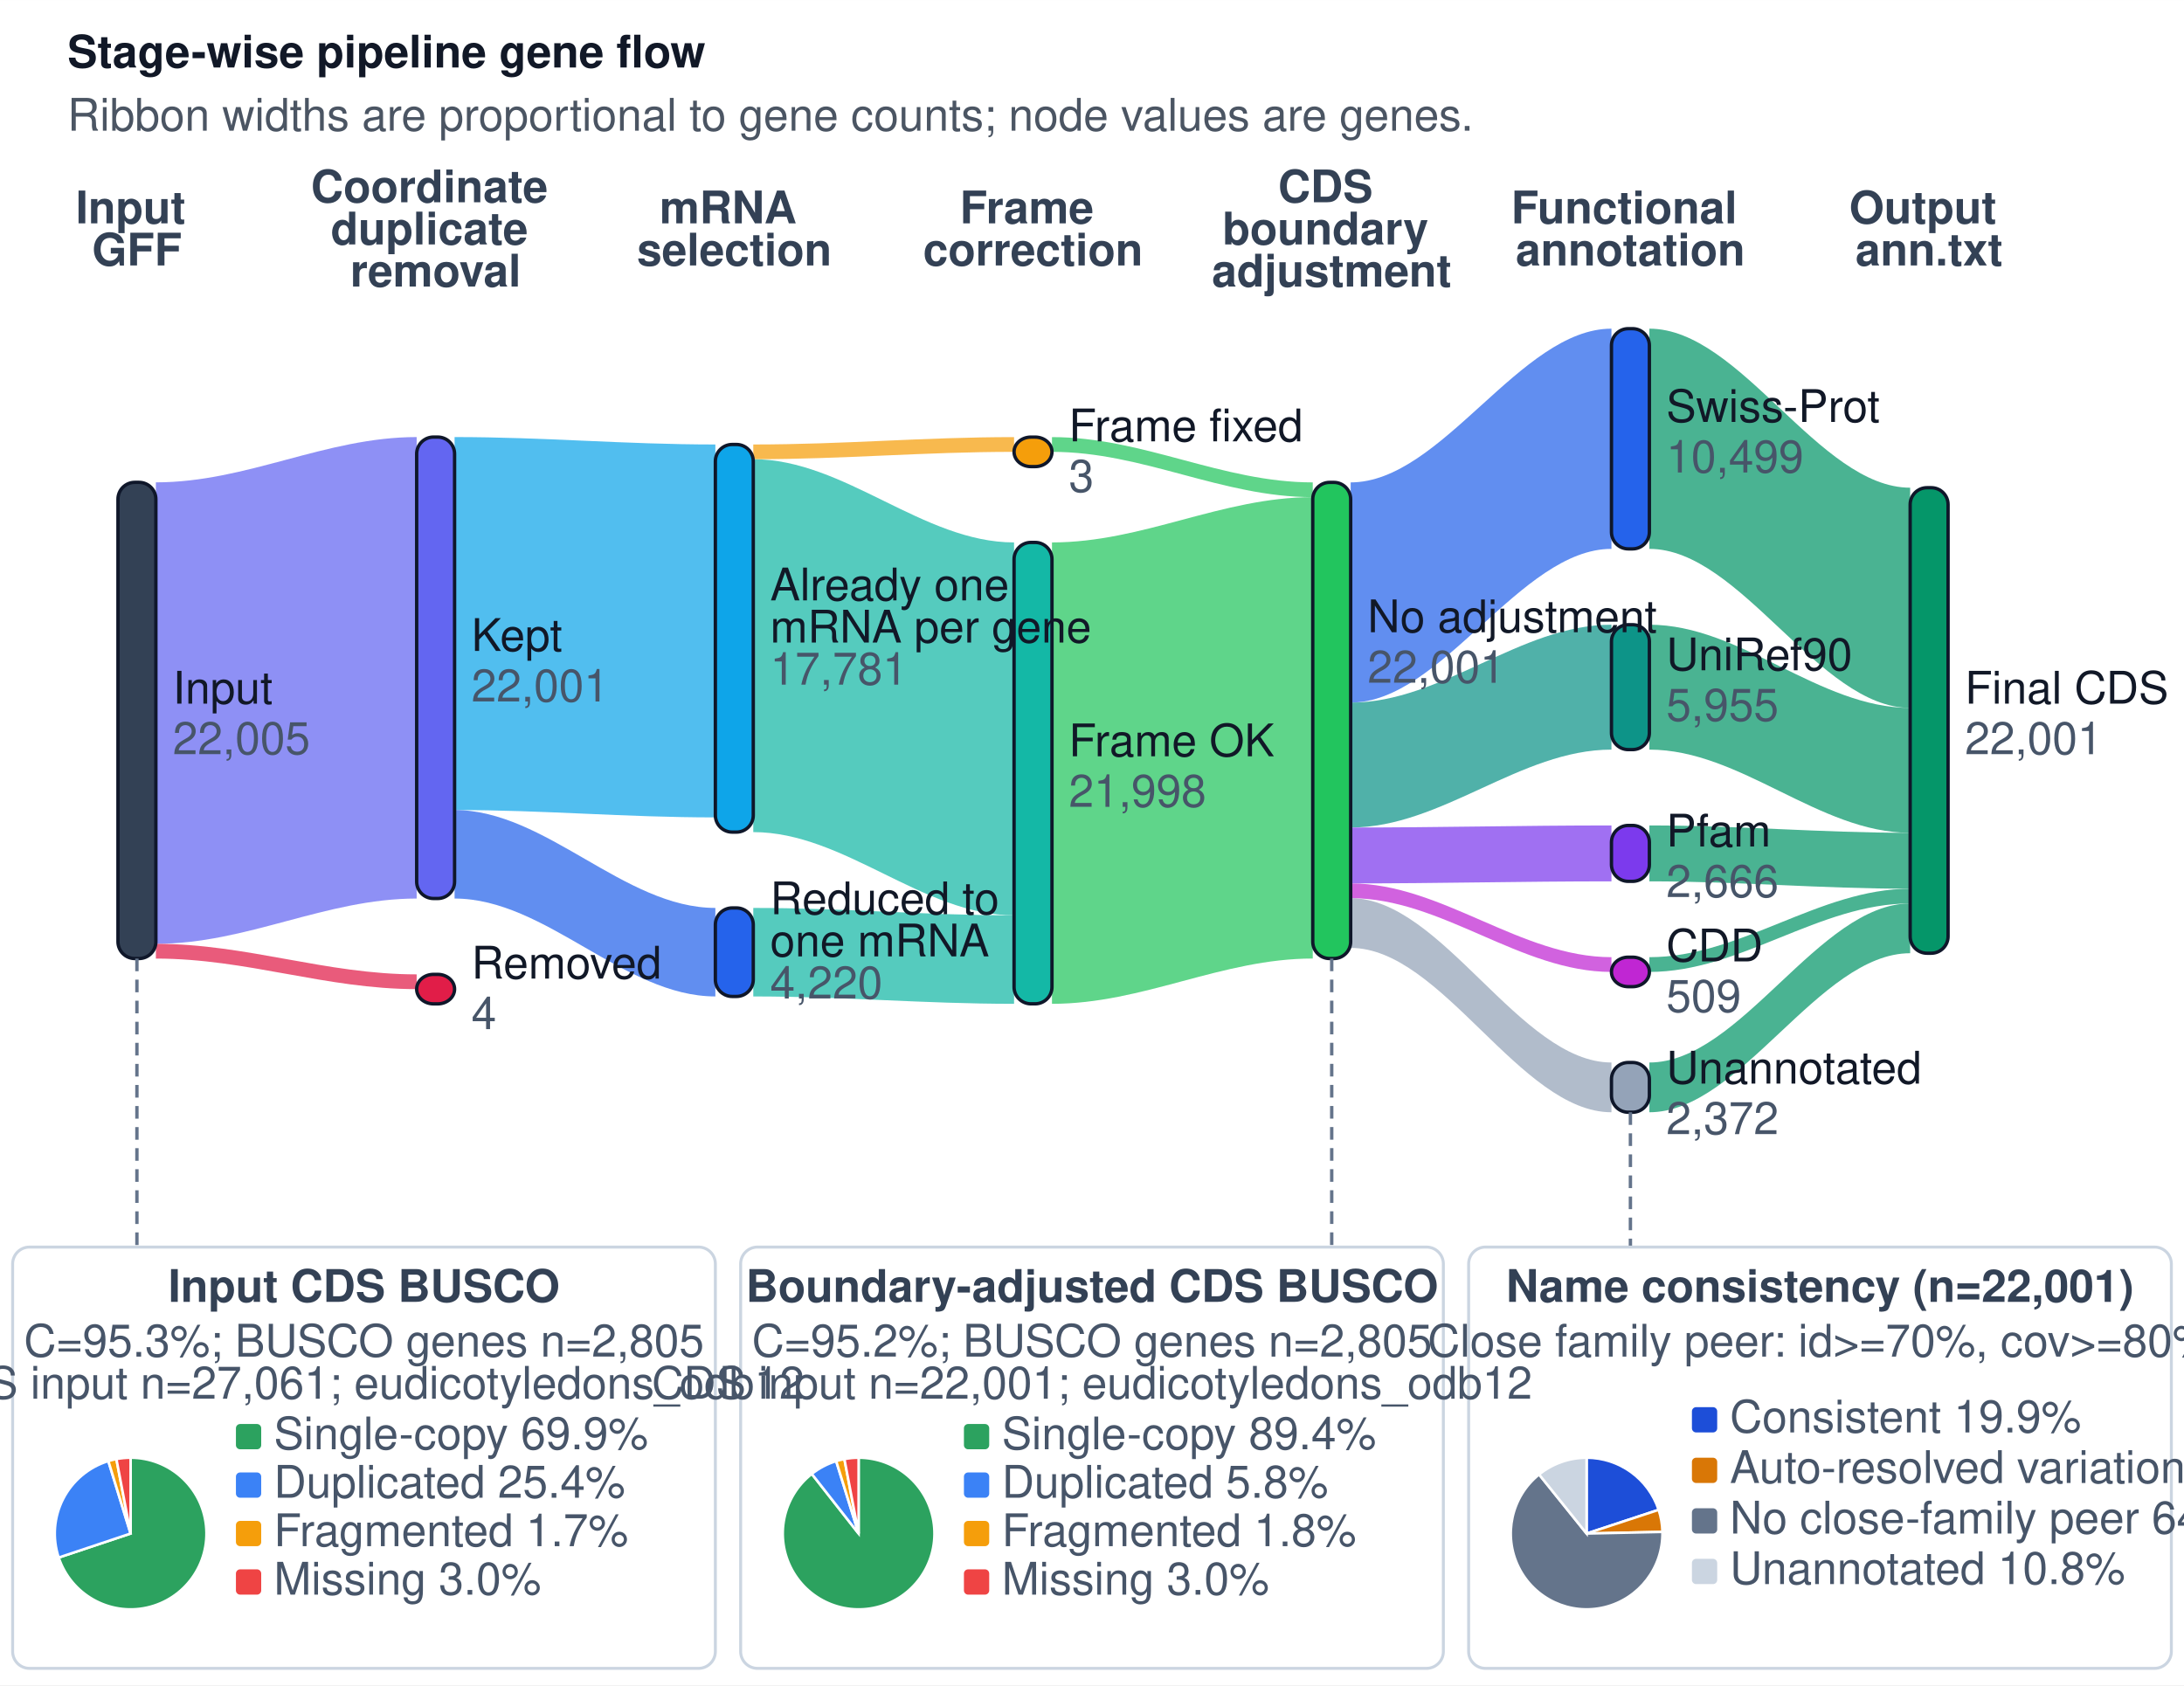
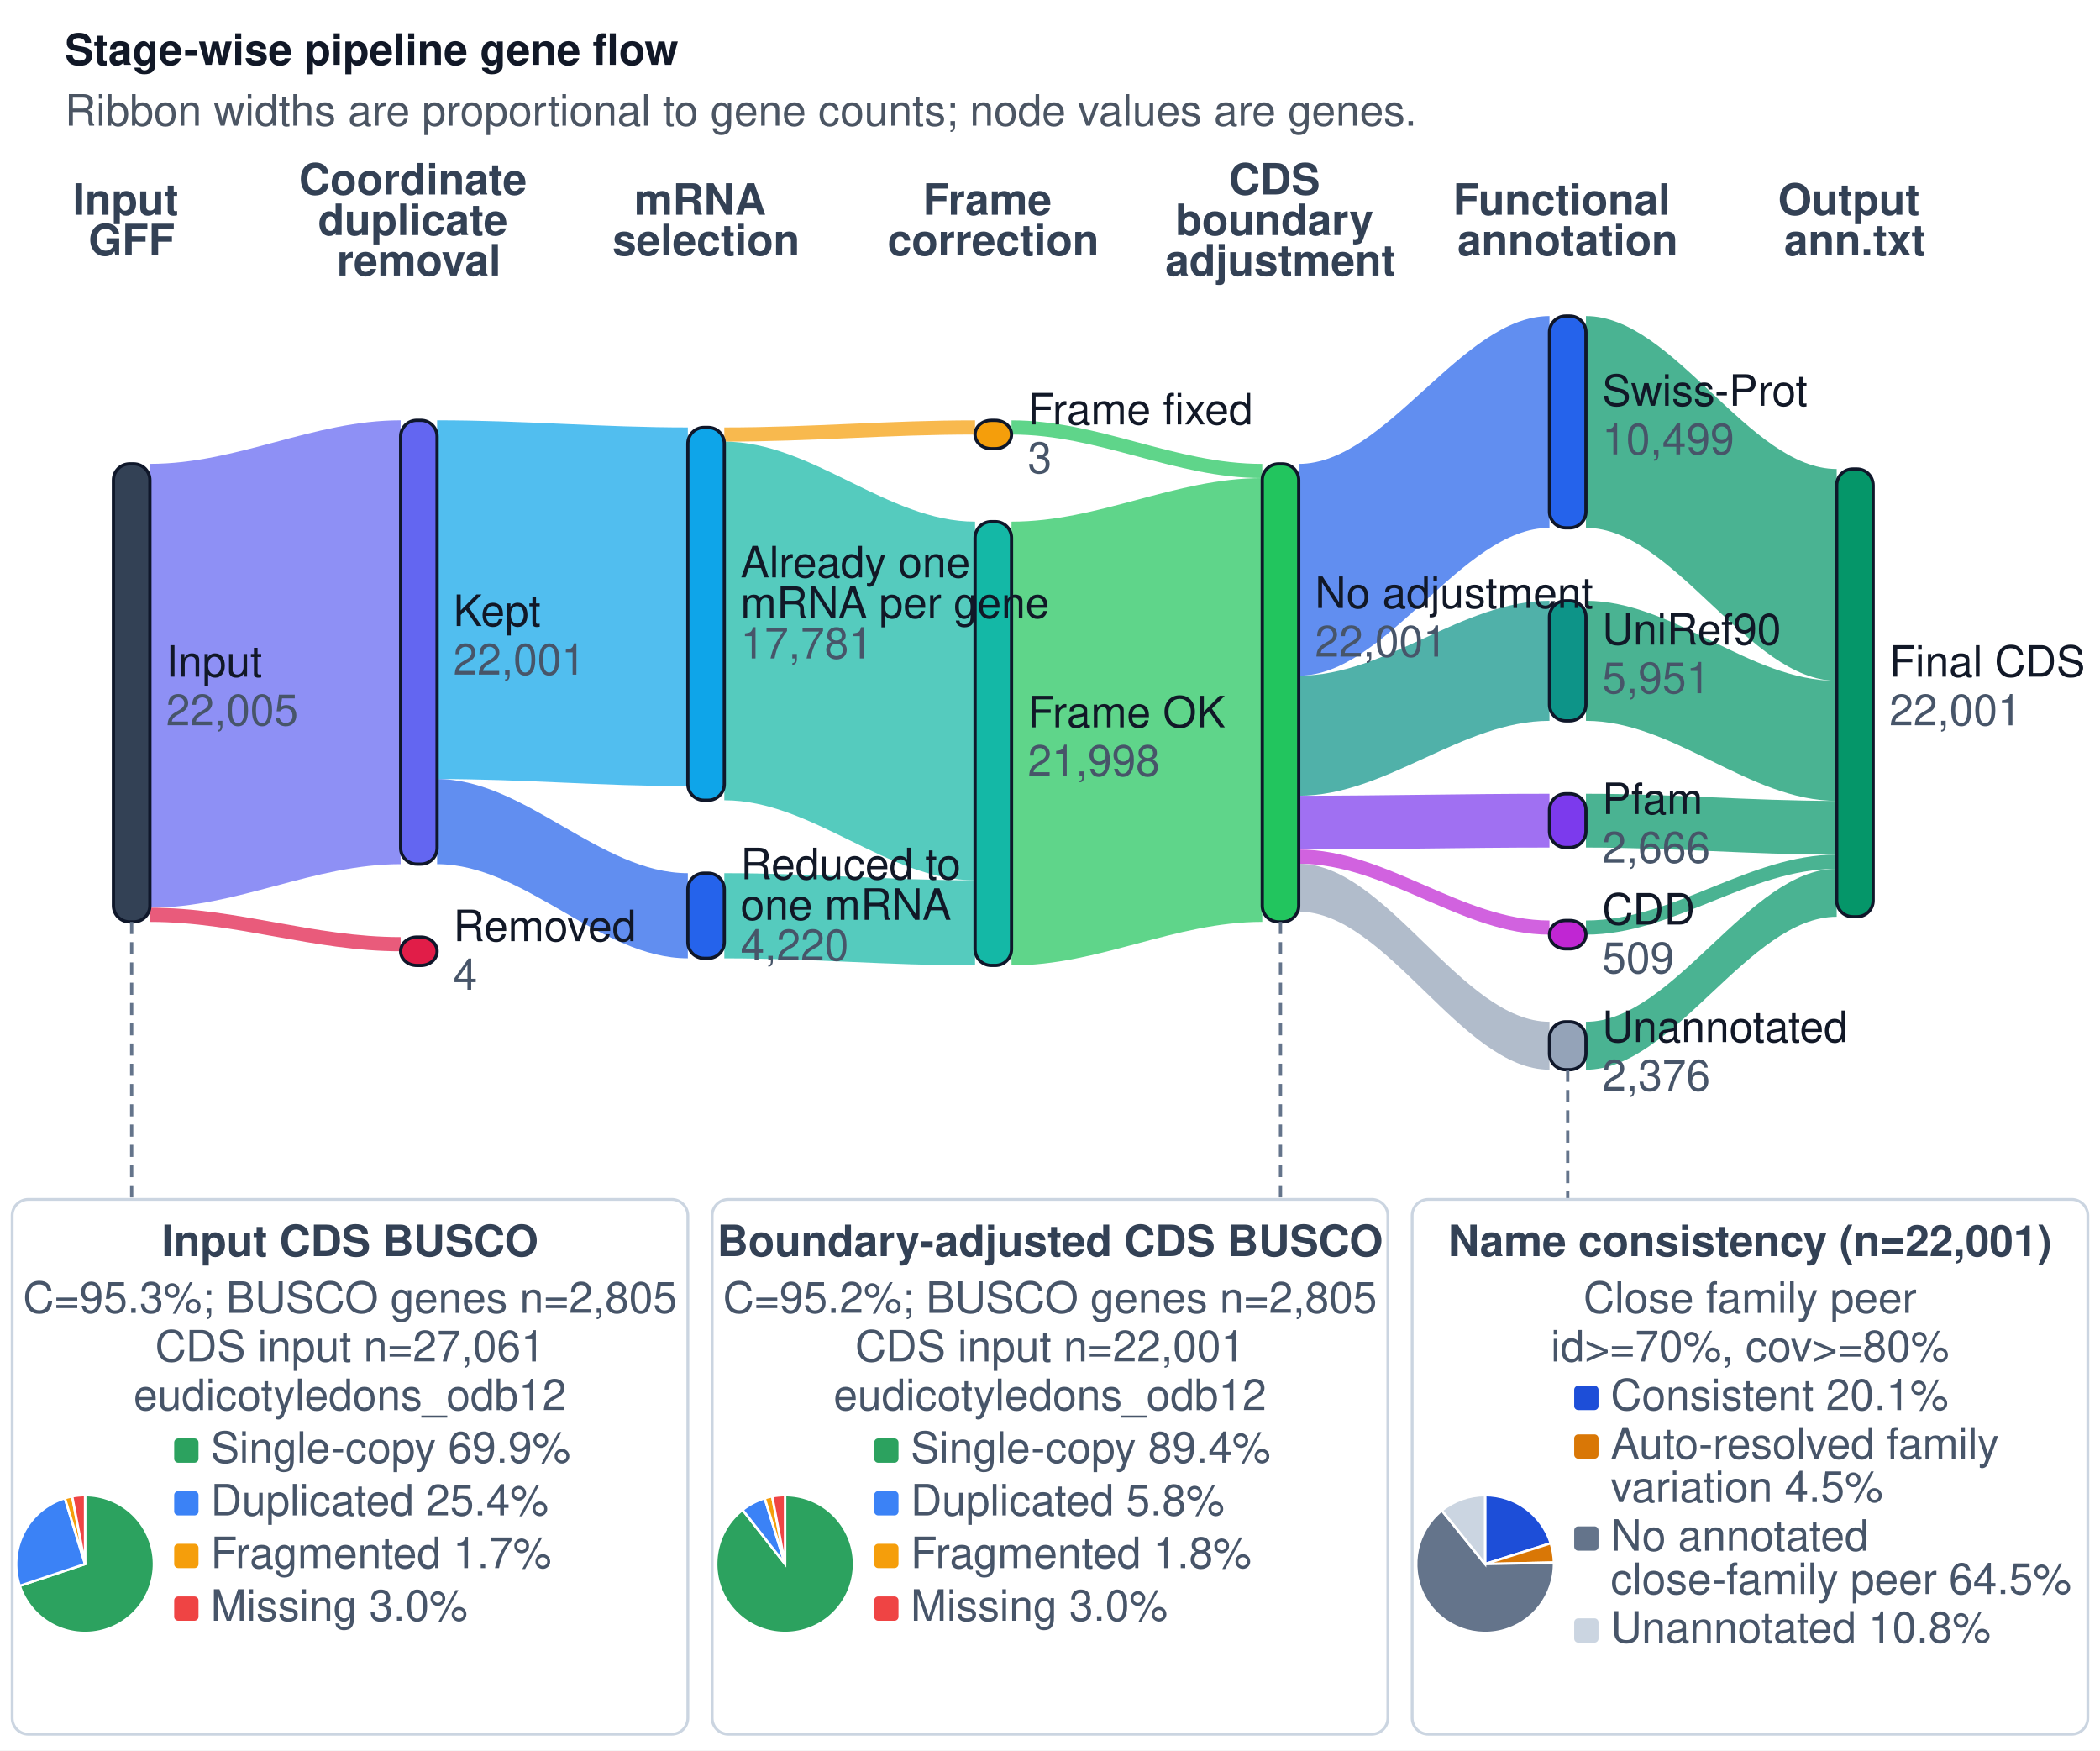
- <svg xmlns="http://www.w3.org/2000/svg" width="7.2in" height="5.556in" viewBox="0 0 518.40 400.00">
+ <svg xmlns="http://www.w3.org/2000/svg" width="7.2in" height="6in" viewBox="0 0 518.40 432.00">
  <style>text{font-family:Helvetica,Arial,sans-serif;font-size:8pt;fill:#111827} .title{font-weight:700} .subtitle{fill:#4b5563} .stage{font-weight:700;fill:#334155} .count{fill:#475569} .busco-title,.busco-label,.consistency-title,.summary-pie-title{font-weight:700;fill:#334155} .busco-legend,.busco-value,.consistency-note,.summary-pie-note,.summary-pie-legend{fill:#475569}</style>
  <rect width="100%" height="100%" fill="white" />
  <text x="16" y="16" class="title">Stage-wise pipeline gene flow</text>
  <text x="16" y="31" class="subtitle">Ribbon widths are proportional to gene counts; node values are genes.</text>
  <text x="32.50" y="53.00" text-anchor="middle" class="stage">
    <tspan x="32.50" dy="0">Input</tspan>
    <tspan x="32.50" dy="10">GFF</tspan>
  </text>
  <text x="103.40" y="48.00" text-anchor="middle" class="stage">
    <tspan x="103.40" dy="0">Coordinate</tspan>
    <tspan x="103.40" dy="10">duplicate</tspan>
    <tspan x="103.40" dy="10">removal</tspan>
  </text>
  <text x="174.30" y="53.00" text-anchor="middle" class="stage">
    <tspan x="174.30" dy="0">mRNA</tspan>
    <tspan x="174.30" dy="10">selection</tspan>
  </text>
  <text x="245.20" y="53.00" text-anchor="middle" class="stage">
    <tspan x="245.20" dy="0">Frame</tspan>
    <tspan x="245.20" dy="10">correction</tspan>
  </text>
  <text x="316.10" y="48.00" text-anchor="middle" class="stage">
    <tspan x="316.10" dy="0">CDS</tspan>
    <tspan x="316.10" dy="10">boundary</tspan>
    <tspan x="316.10" dy="10">adjustment</tspan>
  </text>
  <text x="387.00" y="53.00" text-anchor="middle" class="stage">
    <tspan x="387.00" dy="0">Functional</tspan>
    <tspan x="387.00" dy="10">annotation</tspan>
  </text>
  <text x="457.90" y="53.00" text-anchor="middle" class="stage">
    <tspan x="457.90" dy="0">Output</tspan>
    <tspan x="457.90" dy="10">ann.txt</tspan>
  </text>
  <path d="M 37.00 114.48 C 58.66 114.48, 77.23 103.73, 98.90 103.73 L 98.90 213.27 C 77.23 213.27, 58.66 224.02, 37.00 224.02 Z" fill="#6366f1" fill-opacity="0.72" stroke="none" />
  <path d="M 37.00 224.02 C 58.66 224.02, 77.23 231.27, 98.90 231.27 L 98.90 234.77 C 77.23 234.77, 58.66 227.52, 37.00 227.52 Z" fill="#e11d48" fill-opacity="0.72" stroke="none" />
  <path d="M 107.90 103.73 C 129.56 103.73, 148.13 105.49, 169.80 105.49 L 169.80 194.01 C 148.13 194.01, 129.56 192.26, 107.90 192.26 Z" fill="#0ea5e9" fill-opacity="0.72" stroke="none" />
  <path d="M 107.90 192.26 C 129.56 192.26, 148.13 215.50, 169.80 215.50 L 169.80 236.51 C 148.13 236.51, 129.56 213.27, 107.90 213.27 Z" fill="#2563eb" fill-opacity="0.72" stroke="none" />
  <path d="M 178.80 105.49 C 200.46 105.49, 219.03 103.74, 240.70 103.74 L 240.70 107.24 C 219.03 107.24, 200.46 108.99, 178.80 108.99 Z" fill="#f59e0b" fill-opacity="0.72" stroke="none" />
  <path d="M 178.80 108.99 C 200.46 108.99, 219.03 128.74, 240.70 128.74 L 240.70 217.25 C 219.03 217.25, 200.46 197.50, 178.80 197.50 Z" fill="#14b8a6" fill-opacity="0.72" stroke="none" />
  <path d="M 178.80 215.50 C 200.46 215.50, 219.03 217.25, 240.70 217.25 L 240.70 238.26 C 219.03 238.26, 200.46 236.51, 178.80 236.51 Z" fill="#14b8a6" fill-opacity="0.72" stroke="none" />
  <path d="M 249.70 103.74 C 271.37 103.74, 289.93 114.49, 311.60 114.49 L 311.60 117.99 C 289.93 117.99, 271.37 107.24, 249.70 107.24 Z" fill="#22c55e" fill-opacity="0.72" stroke="none" />
  <path d="M 249.70 128.74 C 271.37 128.74, 289.93 117.99, 311.60 117.99 L 311.60 227.51 C 289.93 227.51, 271.37 238.26, 249.70 238.26 Z" fill="#22c55e" fill-opacity="0.72" stroke="none" />
  <path d="M 320.60 114.49 C 342.26 114.49, 360.83 78.00, 382.50 78.00 L 382.50 130.27 C 360.83 130.27, 342.26 166.76, 320.60 166.76 Z" fill="#2563eb" fill-opacity="0.72" stroke="none" />
-   <path d="M 320.60 166.76 C 342.26 166.76, 360.83 148.27, 382.50 148.27 L 382.50 177.92 C 360.83 177.92, 342.26 196.41, 320.60 196.41 Z" fill="#0d9488" fill-opacity="0.72" stroke="none" />
-   <path d="M 320.60 196.41 C 342.26 196.41, 360.83 195.92, 382.50 195.92 L 382.50 209.19 C 360.83 209.19, 342.26 209.68, 320.60 209.68 Z" fill="#7c3aed" fill-opacity="0.72" stroke="none" />
-   <path d="M 320.60 209.68 C 342.26 209.68, 360.83 227.19, 382.50 227.19 L 382.50 230.69 C 360.83 230.69, 342.26 213.18, 320.60 213.18 Z" fill="#c026d3" fill-opacity="0.72" stroke="none" />
-   <path d="M 320.60 213.18 C 342.26 213.18, 360.83 252.19, 382.50 252.19 L 382.50 264.00 C 360.83 264.00, 342.26 224.99, 320.60 224.99 Z" fill="#94a3b8" fill-opacity="0.72" stroke="none" />
+   <path d="M 320.60 166.76 C 342.26 166.76, 360.83 148.27, 382.50 148.27 L 382.50 177.90 C 360.83 177.90, 342.26 196.39, 320.60 196.39 Z" fill="#0d9488" fill-opacity="0.72" stroke="none" />
+   <path d="M 320.60 196.39 C 342.26 196.39, 360.83 195.90, 382.50 195.90 L 382.50 209.17 C 360.83 209.17, 342.26 209.66, 320.60 209.66 Z" fill="#7c3aed" fill-opacity="0.72" stroke="none" />
+   <path d="M 320.60 209.66 C 342.26 209.66, 360.83 227.17, 382.50 227.17 L 382.50 230.67 C 360.83 230.67, 342.26 213.16, 320.60 213.16 Z" fill="#c026d3" fill-opacity="0.72" stroke="none" />
+   <path d="M 320.60 213.16 C 342.26 213.16, 360.83 252.17, 382.50 252.17 L 382.50 264.00 C 360.83 264.00, 342.26 224.99, 320.60 224.99 Z" fill="#94a3b8" fill-opacity="0.72" stroke="none" />
  <path d="M 391.50 78.00 C 413.16 78.00, 431.73 115.75, 453.40 115.75 L 453.40 168.02 C 431.73 168.02, 413.16 130.27, 391.50 130.27 Z" fill="#059669" fill-opacity="0.72" stroke="none" />
-   <path d="M 391.50 148.27 C 413.16 148.27, 431.73 168.02, 453.40 168.02 L 453.40 197.67 C 431.73 197.67, 413.16 177.92, 391.50 177.92 Z" fill="#059669" fill-opacity="0.72" stroke="none" />
-   <path d="M 391.50 195.92 C 413.16 195.92, 431.73 197.67, 453.40 197.67 L 453.40 210.94 C 431.73 210.94, 413.16 209.19, 391.50 209.19 Z" fill="#059669" fill-opacity="0.72" stroke="none" />
-   <path d="M 391.50 227.19 C 413.16 227.19, 431.73 210.94, 453.40 210.94 L 453.40 214.44 C 431.73 214.44, 413.16 230.69, 391.50 230.69 Z" fill="#059669" fill-opacity="0.72" stroke="none" />
-   <path d="M 391.50 252.19 C 413.16 252.19, 431.73 214.44, 453.40 214.44 L 453.40 226.25 C 431.73 226.25, 413.16 264.00, 391.50 264.00 Z" fill="#059669" fill-opacity="0.72" stroke="none" />
+   <path d="M 391.50 148.27 C 413.16 148.27, 431.73 168.02, 453.40 168.02 L 453.40 197.65 C 431.73 197.65, 413.16 177.90, 391.50 177.90 Z" fill="#059669" fill-opacity="0.72" stroke="none" />
+   <path d="M 391.50 195.90 C 413.16 195.90, 431.73 197.65, 453.40 197.65 L 453.40 210.92 C 431.73 210.92, 413.16 209.17, 391.50 209.17 Z" fill="#059669" fill-opacity="0.72" stroke="none" />
+   <path d="M 391.50 227.17 C 413.16 227.17, 431.73 210.92, 453.40 210.92 L 453.40 214.42 C 431.73 214.42, 413.16 230.67, 391.50 230.67 Z" fill="#059669" fill-opacity="0.72" stroke="none" />
+   <path d="M 391.50 252.17 C 413.16 252.17, 431.73 214.42, 453.40 214.42 L 453.40 226.25 C 431.73 226.25, 413.16 264.00, 391.50 264.00 Z" fill="#059669" fill-opacity="0.72" stroke="none" />
  <rect x="28.00" y="114.48" width="9.00" height="113.03" rx="4" fill="#334155" stroke="#0f172a" stroke-width="0.8" />
  <rect x="98.90" y="103.73" width="9.00" height="109.53" rx="4" fill="#6366f1" stroke="#0f172a" stroke-width="0.8" />
  <rect x="98.90" y="231.27" width="9.00" height="7.00" rx="4" fill="#e11d48" stroke="#0f172a" stroke-width="0.8" />
  <rect x="169.80" y="105.49" width="9.00" height="92.01" rx="4" fill="#0ea5e9" stroke="#0f172a" stroke-width="0.8" />
  <rect x="169.80" y="215.50" width="9.00" height="21.01" rx="4" fill="#2563eb" stroke="#0f172a" stroke-width="0.8" />
  <rect x="240.70" y="103.74" width="9.00" height="7.00" rx="4" fill="#f59e0b" stroke="#0f172a" stroke-width="0.8" />
  <rect x="240.70" y="128.74" width="9.00" height="109.52" rx="4" fill="#14b8a6" stroke="#0f172a" stroke-width="0.8" />
  <rect x="311.60" y="114.49" width="9.00" height="113.02" rx="4" fill="#22c55e" stroke="#0f172a" stroke-width="0.8" />
  <rect x="382.50" y="78.00" width="9.00" height="52.27" rx="4" fill="#2563eb" stroke="#0f172a" stroke-width="0.8" />
-   <rect x="382.50" y="148.27" width="9.00" height="29.65" rx="4" fill="#0d9488" stroke="#0f172a" stroke-width="0.8" />
-   <rect x="382.50" y="195.92" width="9.00" height="13.27" rx="4" fill="#7c3aed" stroke="#0f172a" stroke-width="0.8" />
-   <rect x="382.50" y="227.19" width="9.00" height="7.00" rx="4" fill="#c026d3" stroke="#0f172a" stroke-width="0.8" />
-   <rect x="382.50" y="252.19" width="9.00" height="11.81" rx="4" fill="#94a3b8" stroke="#0f172a" stroke-width="0.8" />
+   <rect x="382.50" y="148.27" width="9.00" height="29.63" rx="4" fill="#0d9488" stroke="#0f172a" stroke-width="0.8" />
+   <rect x="382.50" y="195.90" width="9.00" height="13.27" rx="4" fill="#7c3aed" stroke="#0f172a" stroke-width="0.8" />
+   <rect x="382.50" y="227.17" width="9.00" height="7.00" rx="4" fill="#c026d3" stroke="#0f172a" stroke-width="0.8" />
+   <rect x="382.50" y="252.17" width="9.00" height="11.83" rx="4" fill="#94a3b8" stroke="#0f172a" stroke-width="0.8" />
  <rect x="453.40" y="115.75" width="9.00" height="110.50" rx="4" fill="#059669" stroke="#0f172a" stroke-width="0.8" />
  <text x="41.00" y="167.00" text-anchor="start" class="label">
    <tspan x="41.00" dy="0">Input</tspan>
  </text>
  <text x="41.00" y="179.00" text-anchor="start" class="count">22,005</text>
  <text x="111.90" y="154.50" text-anchor="start" class="label">
    <tspan x="111.90" dy="0">Kept</tspan>
  </text>
  <text x="111.90" y="166.50" text-anchor="start" class="count">22,001</text>
  <text x="111.90" y="232.27" text-anchor="start" class="label">
    <tspan x="111.90" dy="0">Removed</tspan>
  </text>
  <text x="111.90" y="244.27" text-anchor="start" class="count">4</text>
  <text x="182.80" y="142.50" text-anchor="start" class="label">
    <tspan x="182.80" dy="0">Already one</tspan>
    <tspan x="182.80" dy="10">mRNA per gene</tspan>
  </text>
  <text x="182.80" y="162.50" text-anchor="start" class="count">17,781</text>
  <text x="182.80" y="217.00" text-anchor="start" class="label">
    <tspan x="182.80" dy="0">Reduced to</tspan>
    <tspan x="182.80" dy="10">one mRNA</tspan>
  </text>
  <text x="182.80" y="237.00" text-anchor="start" class="count">4,220</text>
  <text x="253.70" y="104.74" text-anchor="start" class="label">
    <tspan x="253.70" dy="0">Frame fixed</tspan>
  </text>
  <text x="253.70" y="116.74" text-anchor="start" class="count">3</text>
  <text x="253.70" y="179.50" text-anchor="start" class="label">
    <tspan x="253.70" dy="0">Frame OK</tspan>
  </text>
  <text x="253.70" y="191.50" text-anchor="start" class="count">21,998</text>
  <text x="324.60" y="150.05" text-anchor="start" class="label">
    <tspan x="324.60" dy="0">No adjustment</tspan>
  </text>
  <text x="324.60" y="162.05" text-anchor="start" class="count">22,001</text>
  <text x="395.50" y="100.14" text-anchor="start" class="label">
    <tspan x="395.50" dy="0">Swiss-Prot</tspan>
  </text>
  <text x="395.50" y="112.14" text-anchor="start" class="count">10,499</text>
-   <text x="395.50" y="159.09" text-anchor="start" class="label">
+   <text x="395.50" y="159.08" text-anchor="start" class="label">
    <tspan x="395.50" dy="0">UniRef90</tspan>
  </text>
-   <text x="395.50" y="171.09" text-anchor="start" class="count">5,955</text>
-   <text x="395.50" y="200.92" text-anchor="start" class="label">
+   <text x="395.50" y="171.08" text-anchor="start" class="count">5,951</text>
+   <text x="395.50" y="200.90" text-anchor="start" class="label">
    <tspan x="395.50" dy="0">Pfam</tspan>
  </text>
-   <text x="395.50" y="212.92" text-anchor="start" class="count">2,666</text>
-   <text x="395.50" y="228.19" text-anchor="start" class="label">
+   <text x="395.50" y="212.90" text-anchor="start" class="count">2,666</text>
+   <text x="395.50" y="228.17" text-anchor="start" class="label">
    <tspan x="395.50" dy="0">CDD</tspan>
  </text>
-   <text x="395.50" y="240.19" text-anchor="start" class="count">509</text>
-   <text x="395.50" y="257.19" text-anchor="start" class="label">
+   <text x="395.50" y="240.17" text-anchor="start" class="count">509</text>
+   <text x="395.50" y="257.17" text-anchor="start" class="label">
    <tspan x="395.50" dy="0">Unannotated</tspan>
  </text>
-   <text x="395.50" y="269.19" text-anchor="start" class="count">2,372</text>
+   <text x="395.50" y="269.17" text-anchor="start" class="count">2,376</text>
  <text x="466.40" y="167.00" text-anchor="start" class="label">
    <tspan x="466.40" dy="0">Final CDS</tspan>
  </text>
  <text x="466.40" y="179.00" text-anchor="start" class="count">22,001</text>
  <line x1="32.50" y1="227.52" x2="32.50" y2="296.00" stroke="#64748b" stroke-width="0.8" stroke-dasharray="3 2" />
  <line x1="316.10" y1="227.51" x2="316.10" y2="296.00" stroke="#64748b" stroke-width="0.8" stroke-dasharray="3 2" />
  <line x1="387.00" y1="264.00" x2="387.00" y2="296.00" stroke="#64748b" stroke-width="0.8" stroke-dasharray="3 2" />
-   <rect x="3.00" y="296.00" width="166.80" height="100.00" rx="4" fill="none" stroke="#cbd5e1" stroke-width="0.7" />
-   <rect x="175.80" y="296.00" width="166.80" height="100.00" rx="4" fill="none" stroke="#cbd5e1" stroke-width="0.7" />
-   <rect x="348.60" y="296.00" width="166.80" height="100.00" rx="4" fill="none" stroke="#cbd5e1" stroke-width="0.7" />
-   <text x="86.40" y="309.00" text-anchor="middle" class="summary-pie-title">Input CDS BUSCO</text>
-   <text x="86.40" y="322.00" text-anchor="middle" class="summary-pie-note">C=95.3%; BUSCO genes n=2,805</text>
-   <text x="86.40" y="332.00" text-anchor="middle" class="summary-pie-note">CDS input n=27,061; eudicotyledons_odb12</text>
-   <path d="M 31.00 364.00 L 31.00 346.00 A 18.00 18.00 0 1 1 13.93 369.70 Z" fill="#2ca25f" stroke="white" stroke-width="0.6" />
-   <path d="M 31.00 364.00 L 13.93 369.70 A 18.00 18.00 0 0 1 25.72 346.79 Z" fill="#3b82f6" stroke="white" stroke-width="0.6" />
-   <path d="M 31.00 364.00 L 25.72 346.79 A 18.00 18.00 0 0 1 27.63 346.32 Z" fill="#f59e0b" stroke="white" stroke-width="0.6" />
-   <path d="M 31.00 364.00 L 27.63 346.32 A 18.00 18.00 0 0 1 31.00 346.00 Z" fill="#ef4444" stroke="white" stroke-width="0.6" />
-   <rect x="56.00" y="338.00" width="6" height="6" rx="1" fill="#2ca25f" />
-   <text x="65.00" y="344.00" class="summary-pie-legend">Single-copy 69.9%</text>
-   <rect x="56.00" y="349.50" width="6" height="6" rx="1" fill="#3b82f6" />
-   <text x="65.00" y="355.50" class="summary-pie-legend">Duplicated 25.4%</text>
-   <rect x="56.00" y="361.00" width="6" height="6" rx="1" fill="#f59e0b" />
-   <text x="65.00" y="367.00" class="summary-pie-legend">Fragmented 1.7%</text>
-   <rect x="56.00" y="372.50" width="6" height="6" rx="1" fill="#ef4444" />
-   <text x="65.00" y="378.50" class="summary-pie-legend">Missing 3.0%</text>
-   <text x="259.20" y="309.00" text-anchor="middle" class="summary-pie-title">Boundary-adjusted CDS BUSCO</text>
-   <text x="259.20" y="322.00" text-anchor="middle" class="summary-pie-note">C=95.2%; BUSCO genes n=2,805</text>
-   <text x="259.20" y="332.00" text-anchor="middle" class="summary-pie-note">CDS input n=22,001; eudicotyledons_odb12</text>
-   <path d="M 203.80 364.00 L 203.80 346.00 A 18.00 18.00 0 1 1 192.69 349.84 Z" fill="#2ca25f" stroke="white" stroke-width="0.6" />
-   <path d="M 203.80 364.00 L 192.69 349.84 A 18.00 18.00 0 0 1 198.48 346.80 Z" fill="#3b82f6" stroke="white" stroke-width="0.6" />
-   <path d="M 203.80 364.00 L 198.48 346.80 A 18.00 18.00 0 0 1 200.43 346.32 Z" fill="#f59e0b" stroke="white" stroke-width="0.6" />
-   <path d="M 203.80 364.00 L 200.43 346.32 A 18.00 18.00 0 0 1 203.80 346.00 Z" fill="#ef4444" stroke="white" stroke-width="0.6" />
-   <rect x="228.80" y="338.00" width="6" height="6" rx="1" fill="#2ca25f" />
-   <text x="237.80" y="344.00" class="summary-pie-legend">Single-copy 89.4%</text>
-   <rect x="228.80" y="349.50" width="6" height="6" rx="1" fill="#3b82f6" />
-   <text x="237.80" y="355.50" class="summary-pie-legend">Duplicated 5.8%</text>
-   <rect x="228.80" y="361.00" width="6" height="6" rx="1" fill="#f59e0b" />
-   <text x="237.80" y="367.00" class="summary-pie-legend">Fragmented 1.8%</text>
-   <rect x="228.80" y="372.50" width="6" height="6" rx="1" fill="#ef4444" />
-   <text x="237.80" y="378.50" class="summary-pie-legend">Missing 3.0%</text>
-   <text x="432.00" y="309.00" text-anchor="middle" class="summary-pie-title">Name consistency (n=22,001)</text>
-   <text x="432.00" y="322.00" text-anchor="middle" class="summary-pie-note">Close family peer: id&gt;=70%, cov&gt;=80%</text>
-   <path d="M 376.60 364.00 L 376.60 346.00 A 18.00 18.00 0 0 1 393.70 358.37 Z" fill="#1d4ed8" stroke="white" stroke-width="0.6" />
-   <path d="M 376.60 364.00 L 393.70 358.37 A 18.00 18.00 0 0 1 394.60 363.61 Z" fill="#d97706" stroke="white" stroke-width="0.6" />
-   <path d="M 376.60 364.00 L 394.60 363.61 A 18.00 18.00 0 1 1 365.32 349.97 Z" fill="#64748b" stroke="white" stroke-width="0.6" />
-   <path d="M 376.60 364.00 L 365.32 349.97 A 18.00 18.00 0 0 1 376.60 346.00 Z" fill="#cbd5e1" stroke="white" stroke-width="0.6" />
-   <rect x="401.60" y="334.00" width="6" height="6" rx="1" fill="#1d4ed8" />
-   <text x="410.60" y="340.00" class="summary-pie-legend">Consistent 19.9%</text>
-   <rect x="401.60" y="346.00" width="6" height="6" rx="1" fill="#d97706" />
-   <text x="410.60" y="352.00" class="summary-pie-legend">Auto-resolved variation 4.7%</text>
-   <rect x="401.60" y="358.00" width="6" height="6" rx="1" fill="#64748b" />
-   <text x="410.60" y="364.00" class="summary-pie-legend">No close-family peer 64.6%</text>
-   <rect x="401.60" y="370.00" width="6" height="6" rx="1" fill="#cbd5e1" />
-   <text x="410.60" y="376.00" class="summary-pie-legend">Unannotated 10.8%</text>
+   <rect x="3.00" y="296.00" width="166.80" height="132.00" rx="4" fill="none" stroke="#cbd5e1" stroke-width="0.7" />
+   <rect x="175.80" y="296.00" width="166.80" height="132.00" rx="4" fill="none" stroke="#cbd5e1" stroke-width="0.7" />
+   <rect x="348.60" y="296.00" width="166.80" height="132.00" rx="4" fill="none" stroke="#cbd5e1" stroke-width="0.7" />
+   <text x="86.40" y="310.00" text-anchor="middle" class="summary-pie-title">Input CDS BUSCO</text>
+   <text x="86.40" y="324.00" text-anchor="middle" class="summary-pie-note">C=95.3%; BUSCO genes n=2,805</text>
+   <text x="86.40" y="336.00" text-anchor="middle" class="summary-pie-note">CDS input n=27,061</text>
+   <text x="86.40" y="348.00" text-anchor="middle" class="summary-pie-note">eudicotyledons_odb12</text>
+   <path d="M 21.00 386.00 L 21.00 369.00 A 17.00 17.00 0 1 1 4.87 391.38 Z" fill="#2ca25f" stroke="white" stroke-width="0.6" />
+   <path d="M 21.00 386.00 L 4.87 391.38 A 17.00 17.00 0 0 1 16.01 369.75 Z" fill="#3b82f6" stroke="white" stroke-width="0.6" />
+   <path d="M 21.00 386.00 L 16.01 369.75 A 17.00 17.00 0 0 1 17.82 369.30 Z" fill="#f59e0b" stroke="white" stroke-width="0.6" />
+   <path d="M 21.00 386.00 L 17.82 369.30 A 17.00 17.00 0 0 1 21.00 369.00 Z" fill="#ef4444" stroke="white" stroke-width="0.6" />
+   <rect x="43.00" y="355.00" width="6" height="6" rx="1" fill="#2ca25f" />
+   <text x="52.00" y="361.00" class="summary-pie-legend">Single-copy 69.9%</text>
+   <rect x="43.00" y="368.00" width="6" height="6" rx="1" fill="#3b82f6" />
+   <text x="52.00" y="374.00" class="summary-pie-legend">Duplicated 25.4%</text>
+   <rect x="43.00" y="381.00" width="6" height="6" rx="1" fill="#f59e0b" />
+   <text x="52.00" y="387.00" class="summary-pie-legend">Fragmented 1.7%</text>
+   <rect x="43.00" y="394.00" width="6" height="6" rx="1" fill="#ef4444" />
+   <text x="52.00" y="400.00" class="summary-pie-legend">Missing 3.0%</text>
+   <text x="259.20" y="310.00" text-anchor="middle" class="summary-pie-title">Boundary-adjusted CDS BUSCO</text>
+   <text x="259.20" y="324.00" text-anchor="middle" class="summary-pie-note">C=95.2%; BUSCO genes n=2,805</text>
+   <text x="259.20" y="336.00" text-anchor="middle" class="summary-pie-note">CDS input n=22,001</text>
+   <text x="259.20" y="348.00" text-anchor="middle" class="summary-pie-note">eudicotyledons_odb12</text>
+   <path d="M 193.80 386.00 L 193.80 369.00 A 17.00 17.00 0 1 1 183.31 372.63 Z" fill="#2ca25f" stroke="white" stroke-width="0.6" />
+   <path d="M 193.80 386.00 L 183.31 372.63 A 17.00 17.00 0 0 1 188.77 369.76 Z" fill="#3b82f6" stroke="white" stroke-width="0.6" />
+   <path d="M 193.80 386.00 L 188.77 369.76 A 17.00 17.00 0 0 1 190.62 369.30 Z" fill="#f59e0b" stroke="white" stroke-width="0.6" />
+   <path d="M 193.80 386.00 L 190.62 369.30 A 17.00 17.00 0 0 1 193.80 369.00 Z" fill="#ef4444" stroke="white" stroke-width="0.6" />
+   <rect x="215.80" y="355.00" width="6" height="6" rx="1" fill="#2ca25f" />
+   <text x="224.80" y="361.00" class="summary-pie-legend">Single-copy 89.4%</text>
+   <rect x="215.80" y="368.00" width="6" height="6" rx="1" fill="#3b82f6" />
+   <text x="224.80" y="374.00" class="summary-pie-legend">Duplicated 5.8%</text>
+   <rect x="215.80" y="381.00" width="6" height="6" rx="1" fill="#f59e0b" />
+   <text x="224.80" y="387.00" class="summary-pie-legend">Fragmented 1.8%</text>
+   <rect x="215.80" y="394.00" width="6" height="6" rx="1" fill="#ef4444" />
+   <text x="224.80" y="400.00" class="summary-pie-legend">Missing 3.0%</text>
+   <text x="432.00" y="310.00" text-anchor="middle" class="summary-pie-title">Name consistency (n=22,001)</text>
+   <text x="432.00" y="324.00" text-anchor="middle" class="summary-pie-note">Close family peer</text>
+   <text x="432.00" y="336.00" text-anchor="middle" class="summary-pie-note">id&gt;=70%, cov&gt;=80%</text>
+   <path d="M 366.60 386.00 L 366.60 369.00 A 17.00 17.00 0 0 1 382.81 380.87 Z" fill="#1d4ed8" stroke="white" stroke-width="0.6" />
+   <path d="M 366.60 386.00 L 382.81 380.87 A 17.00 17.00 0 0 1 383.60 385.63 Z" fill="#d97706" stroke="white" stroke-width="0.6" />
+   <path d="M 366.60 386.00 L 383.60 385.63 A 17.00 17.00 0 1 1 355.93 372.77 Z" fill="#64748b" stroke="white" stroke-width="0.6" />
+   <path d="M 366.60 386.00 L 355.93 372.77 A 17.00 17.00 0 0 1 366.60 369.00 Z" fill="#cbd5e1" stroke="white" stroke-width="0.6" />
+   <rect x="388.60" y="342.00" width="6" height="6" rx="1" fill="#1d4ed8" />
+   <text x="397.60" y="348.00" text-anchor="start" class="summary-pie-legend">
+     <tspan x="397.60" dy="0">Consistent 20.1%</tspan>
+   </text>
+   <rect x="388.60" y="354.00" width="6" height="6" rx="1" fill="#d97706" />
+   <text x="397.60" y="360.00" text-anchor="start" class="summary-pie-legend">
+     <tspan x="397.60" dy="0">Auto-resolved family</tspan>
+     <tspan x="397.60" dy="10.7">variation 4.5%</tspan>
+   </text>
+   <rect x="388.60" y="376.70" width="6" height="6" rx="1" fill="#64748b" />
+   <text x="397.60" y="382.70" text-anchor="start" class="summary-pie-legend">
+     <tspan x="397.60" dy="0">No annotated</tspan>
+     <tspan x="397.60" dy="10.7">close-family peer 64.5%</tspan>
+   </text>
+   <rect x="388.60" y="399.40" width="6" height="6" rx="1" fill="#cbd5e1" />
+   <text x="397.60" y="405.40" text-anchor="start" class="summary-pie-legend">
+     <tspan x="397.60" dy="0">Unannotated 10.8%</tspan>
+   </text>
</svg>
